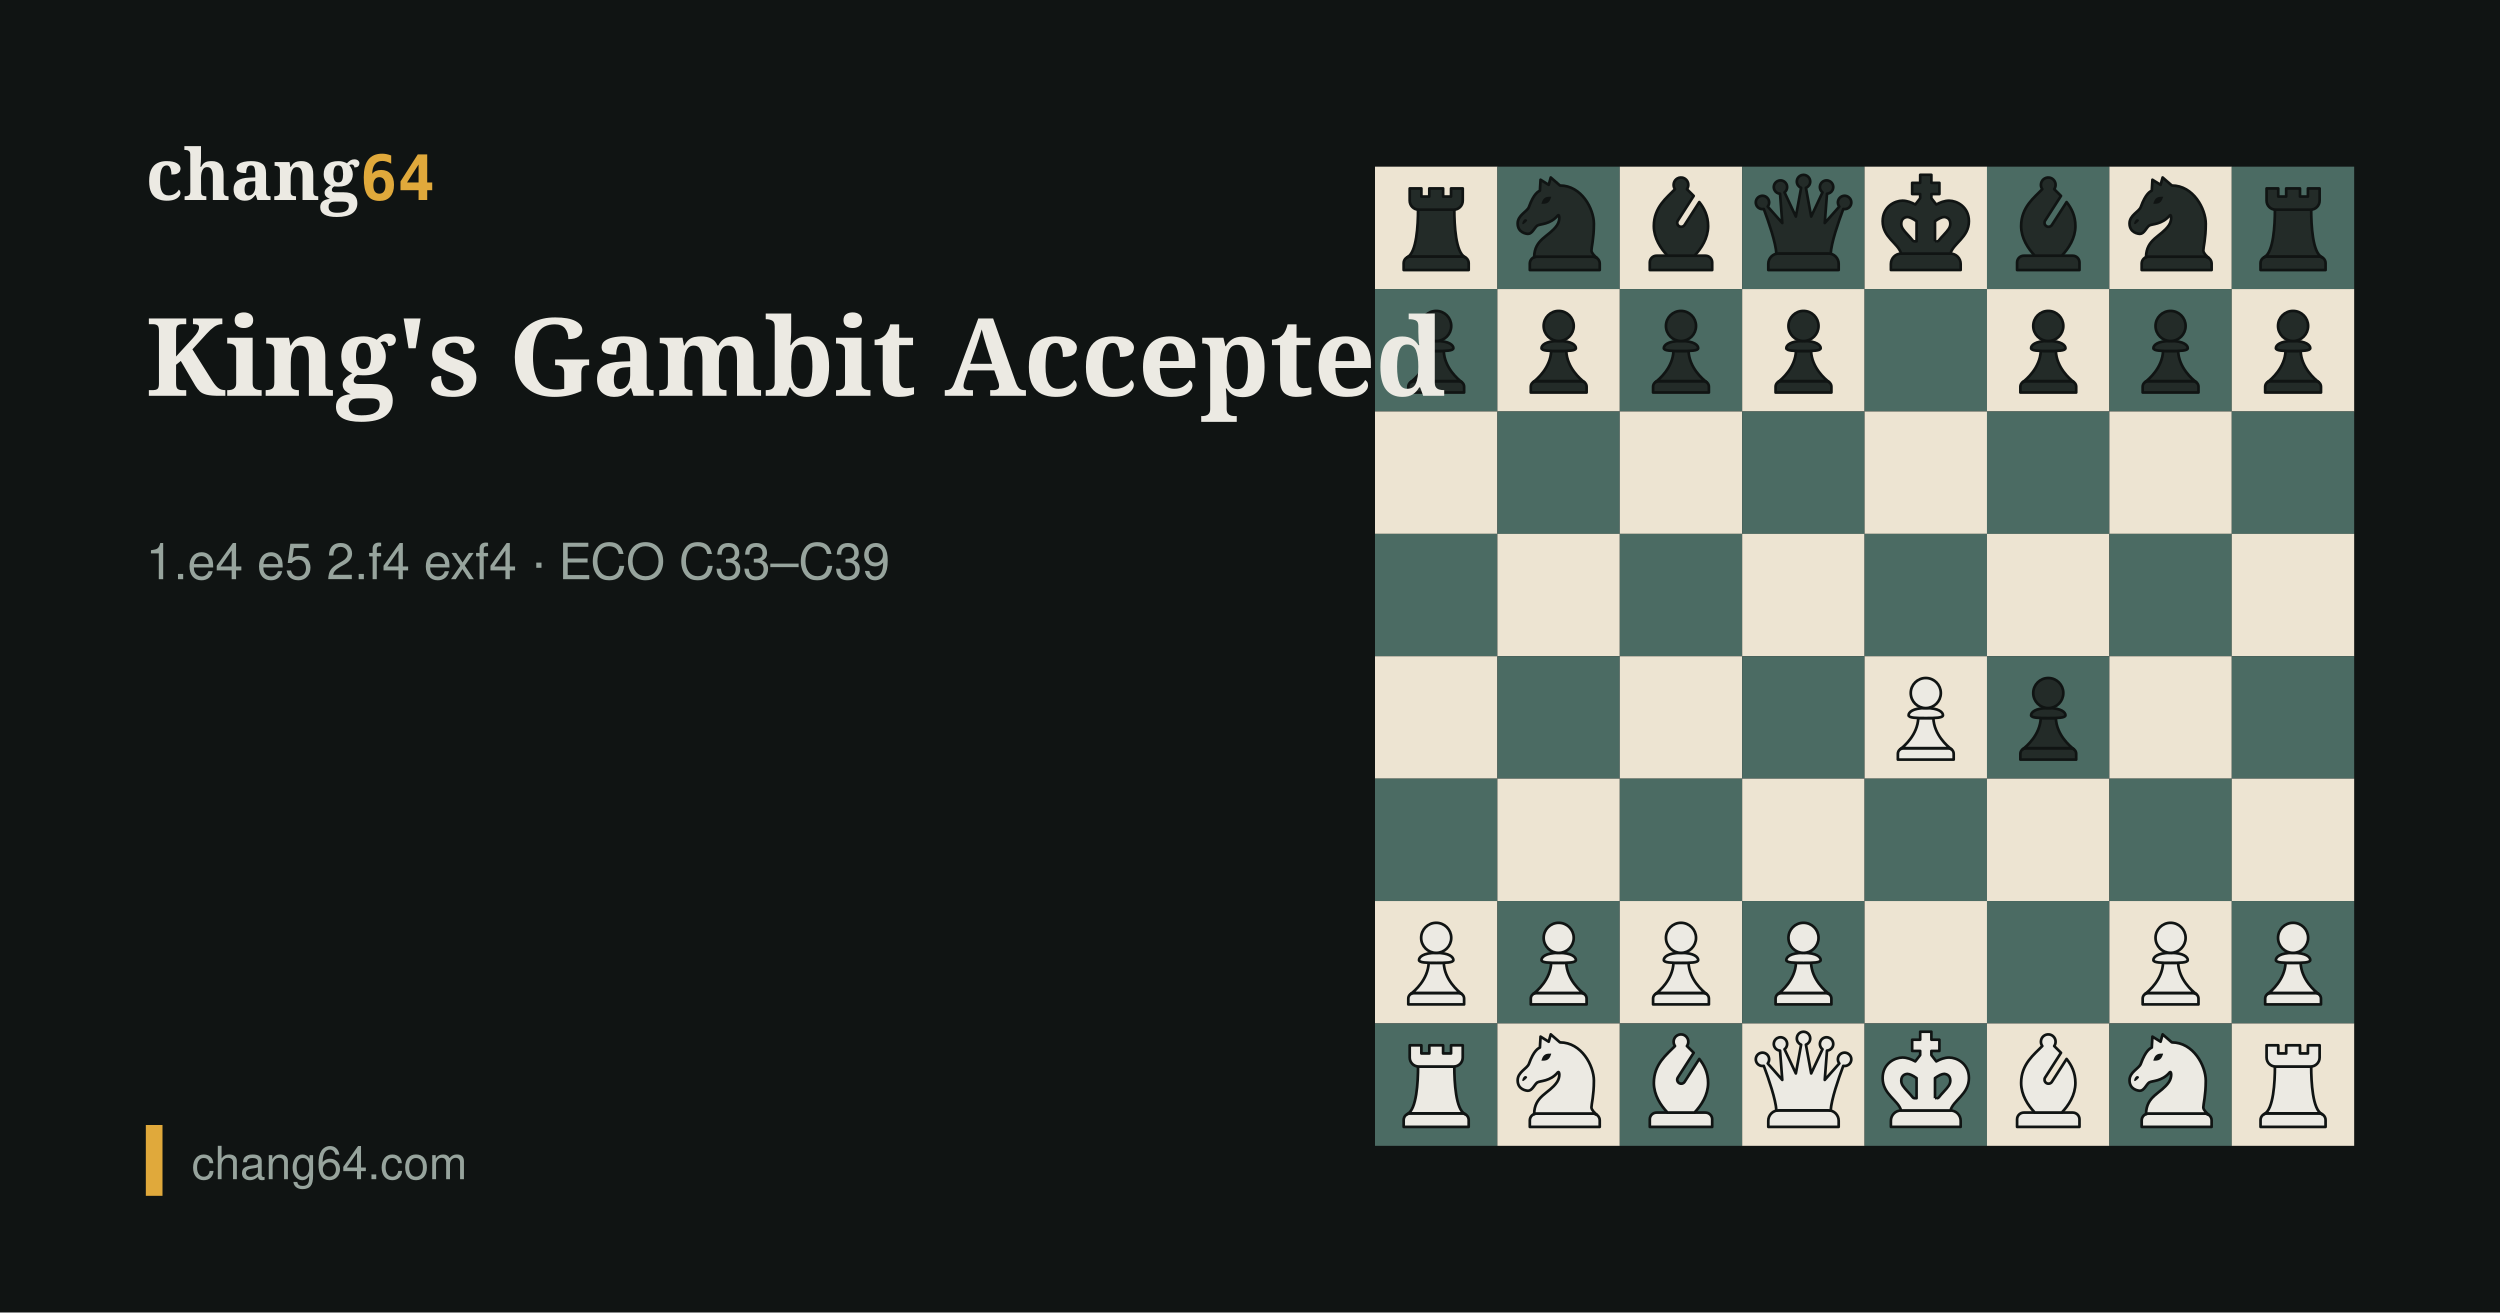
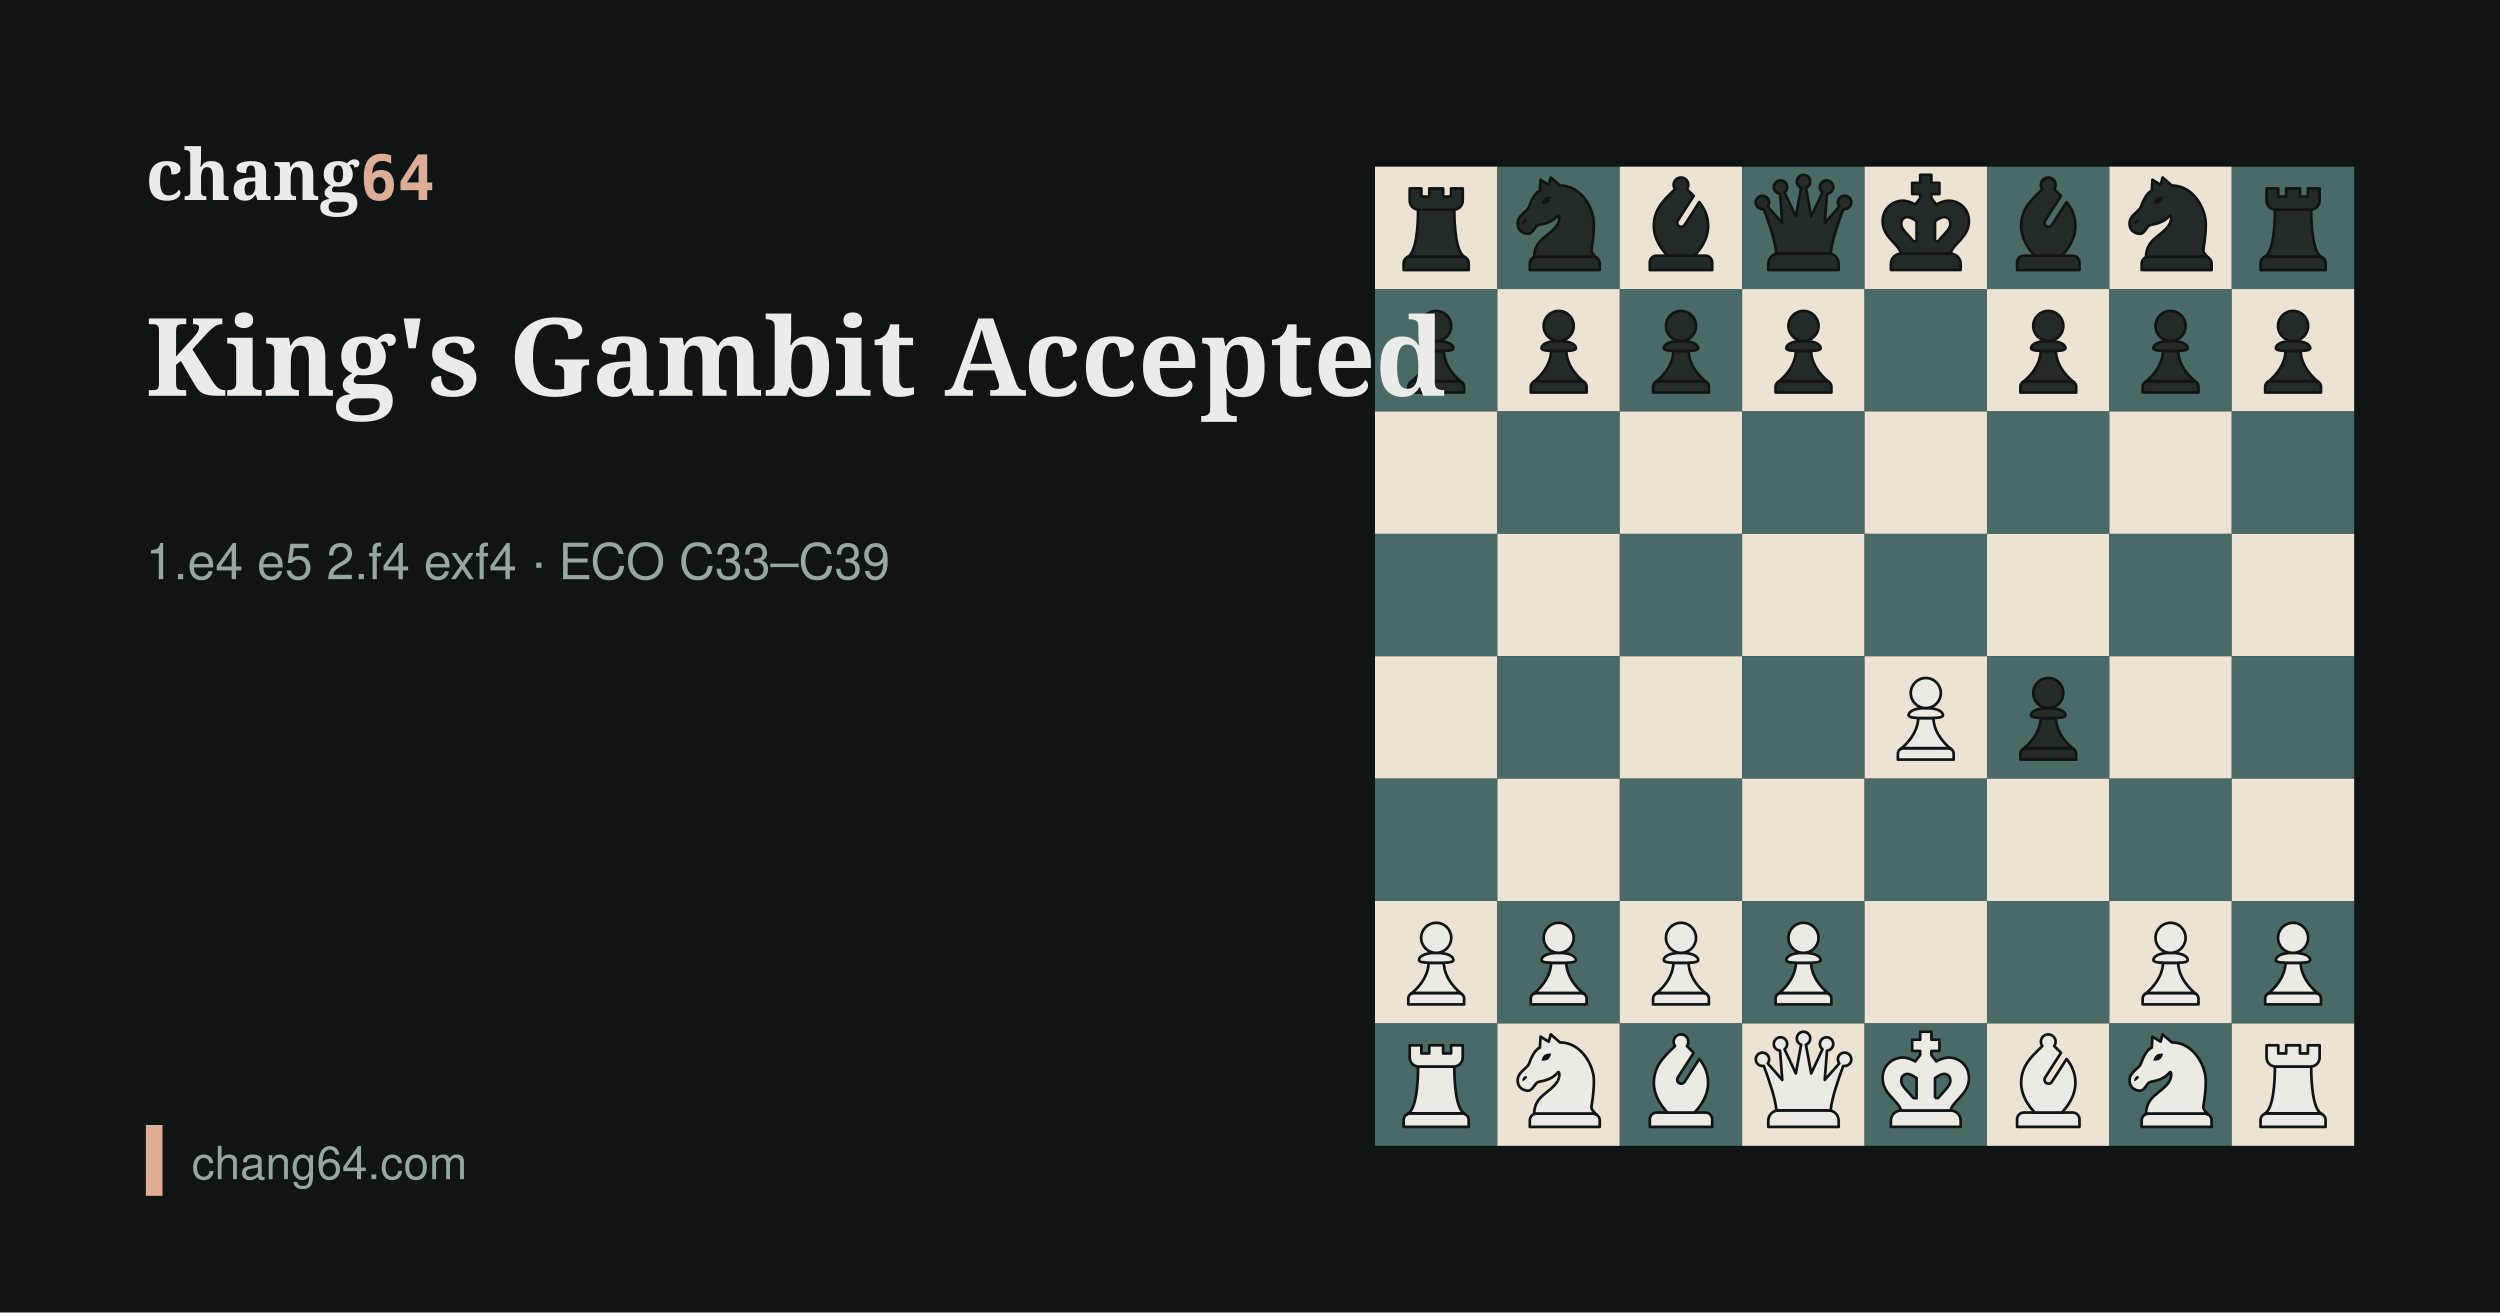
<svg xmlns="http://www.w3.org/2000/svg" width="1200" height="630" viewBox="0 0 1200 630">
-   <rect width="1200" height="630" fill="#101413" />
+   <rect width="1200" height="630" fill="#0F1414" />
  <g transform="translate(660,80)">
-     <rect x="0" y="0" width="58.75" height="58.75" fill="#EDE4D2" />
-     <rect x="58.75" y="0" width="58.75" height="58.75" fill="#4B6B63" />
-     <rect x="117.5" y="0" width="58.75" height="58.75" fill="#EDE4D2" />
-     <rect x="176.25" y="0" width="58.75" height="58.75" fill="#4B6B63" />
-     <rect x="235" y="0" width="58.75" height="58.75" fill="#EDE4D2" />
-     <rect x="293.75" y="0" width="58.75" height="58.75" fill="#4B6B63" />
-     <rect x="352.5" y="0" width="58.75" height="58.75" fill="#EDE4D2" />
-     <rect x="411.25" y="0" width="58.75" height="58.75" fill="#4B6B63" />
-     <rect x="0" y="58.75" width="58.75" height="58.75" fill="#4B6B63" />
-     <rect x="58.75" y="58.75" width="58.75" height="58.75" fill="#EDE4D2" />
-     <rect x="117.5" y="58.75" width="58.75" height="58.75" fill="#4B6B63" />
-     <rect x="176.25" y="58.75" width="58.75" height="58.75" fill="#EDE4D2" />
-     <rect x="235" y="58.75" width="58.75" height="58.75" fill="#4B6B63" />
-     <rect x="293.75" y="58.75" width="58.75" height="58.75" fill="#EDE4D2" />
-     <rect x="352.5" y="58.75" width="58.75" height="58.75" fill="#4B6B63" />
-     <rect x="411.25" y="58.75" width="58.75" height="58.75" fill="#EDE4D2" />
-     <rect x="0" y="117.5" width="58.75" height="58.75" fill="#EDE4D2" />
-     <rect x="58.75" y="117.5" width="58.75" height="58.75" fill="#4B6B63" />
-     <rect x="117.5" y="117.5" width="58.75" height="58.75" fill="#EDE4D2" />
-     <rect x="176.25" y="117.5" width="58.75" height="58.75" fill="#4B6B63" />
-     <rect x="235" y="117.5" width="58.75" height="58.75" fill="#EDE4D2" />
-     <rect x="293.75" y="117.5" width="58.75" height="58.75" fill="#4B6B63" />
-     <rect x="352.5" y="117.5" width="58.75" height="58.75" fill="#EDE4D2" />
-     <rect x="411.25" y="117.5" width="58.75" height="58.75" fill="#4B6B63" />
-     <rect x="0" y="176.25" width="58.75" height="58.75" fill="#4B6B63" />
-     <rect x="58.75" y="176.25" width="58.75" height="58.75" fill="#EDE4D2" />
-     <rect x="117.5" y="176.25" width="58.75" height="58.75" fill="#4B6B63" />
-     <rect x="176.25" y="176.25" width="58.75" height="58.75" fill="#EDE4D2" />
-     <rect x="235" y="176.25" width="58.75" height="58.75" fill="#4B6B63" />
-     <rect x="293.75" y="176.25" width="58.75" height="58.75" fill="#EDE4D2" />
-     <rect x="352.5" y="176.25" width="58.75" height="58.75" fill="#4B6B63" />
-     <rect x="411.25" y="176.25" width="58.75" height="58.75" fill="#EDE4D2" />
-     <rect x="0" y="235" width="58.75" height="58.75" fill="#EDE4D2" />
-     <rect x="58.75" y="235" width="58.75" height="58.75" fill="#4B6B63" />
-     <rect x="117.5" y="235" width="58.75" height="58.75" fill="#EDE4D2" />
-     <rect x="176.25" y="235" width="58.75" height="58.75" fill="#4B6B63" />
-     <rect x="235" y="235" width="58.75" height="58.75" fill="#EDE4D2" />
-     <rect x="293.75" y="235" width="58.75" height="58.75" fill="#4B6B63" />
-     <rect x="352.5" y="235" width="58.75" height="58.75" fill="#EDE4D2" />
-     <rect x="411.25" y="235" width="58.75" height="58.75" fill="#4B6B63" />
-     <rect x="0" y="293.75" width="58.75" height="58.75" fill="#4B6B63" />
-     <rect x="58.75" y="293.75" width="58.75" height="58.75" fill="#EDE4D2" />
-     <rect x="117.5" y="293.75" width="58.75" height="58.75" fill="#4B6B63" />
-     <rect x="176.25" y="293.75" width="58.75" height="58.75" fill="#EDE4D2" />
-     <rect x="235" y="293.75" width="58.75" height="58.75" fill="#4B6B63" />
-     <rect x="293.75" y="293.75" width="58.75" height="58.75" fill="#EDE4D2" />
-     <rect x="352.5" y="293.75" width="58.75" height="58.75" fill="#4B6B63" />
-     <rect x="411.25" y="293.75" width="58.75" height="58.75" fill="#EDE4D2" />
-     <rect x="0" y="352.5" width="58.75" height="58.75" fill="#EDE4D2" />
-     <rect x="58.75" y="352.5" width="58.75" height="58.75" fill="#4B6B63" />
-     <rect x="117.5" y="352.5" width="58.75" height="58.75" fill="#EDE4D2" />
-     <rect x="176.25" y="352.5" width="58.75" height="58.75" fill="#4B6B63" />
-     <rect x="235" y="352.5" width="58.75" height="58.75" fill="#EDE4D2" />
-     <rect x="293.75" y="352.5" width="58.75" height="58.75" fill="#4B6B63" />
-     <rect x="352.5" y="352.5" width="58.75" height="58.75" fill="#EDE4D2" />
-     <rect x="411.25" y="352.5" width="58.75" height="58.75" fill="#4B6B63" />
-     <rect x="0" y="411.25" width="58.75" height="58.75" fill="#4B6B63" />
-     <rect x="58.75" y="411.25" width="58.75" height="58.75" fill="#EDE4D2" />
-     <rect x="117.5" y="411.25" width="58.75" height="58.75" fill="#4B6B63" />
-     <rect x="176.25" y="411.25" width="58.75" height="58.75" fill="#EDE4D2" />
-     <rect x="235" y="411.25" width="58.75" height="58.75" fill="#4B6B63" />
-     <rect x="293.75" y="411.25" width="58.75" height="58.75" fill="#EDE4D2" />
-     <rect x="352.5" y="411.25" width="58.75" height="58.75" fill="#4B6B63" />
-     <rect x="411.25" y="411.25" width="58.75" height="58.75" fill="#EDE4D2" />
+     <rect x="0" y="0" width="58.75" height="58.75" fill="#EDE3D5" />
+     <rect x="58.75" y="0" width="58.75" height="58.75" fill="#4A6A68" />
+     <rect x="117.5" y="0" width="58.75" height="58.75" fill="#EDE3D5" />
+     <rect x="176.25" y="0" width="58.75" height="58.75" fill="#4A6A68" />
+     <rect x="235" y="0" width="58.75" height="58.75" fill="#EDE3D5" />
+     <rect x="293.75" y="0" width="58.75" height="58.75" fill="#4A6A68" />
+     <rect x="352.5" y="0" width="58.75" height="58.75" fill="#EDE3D5" />
+     <rect x="411.25" y="0" width="58.75" height="58.75" fill="#4A6A68" />
+     <rect x="0" y="58.75" width="58.75" height="58.75" fill="#4A6A68" />
+     <rect x="58.75" y="58.75" width="58.75" height="58.75" fill="#EDE3D5" />
+     <rect x="117.5" y="58.75" width="58.75" height="58.75" fill="#4A6A68" />
+     <rect x="176.25" y="58.75" width="58.75" height="58.75" fill="#EDE3D5" />
+     <rect x="235" y="58.75" width="58.75" height="58.75" fill="#4A6A68" />
+     <rect x="293.75" y="58.75" width="58.75" height="58.75" fill="#EDE3D5" />
+     <rect x="352.5" y="58.75" width="58.75" height="58.75" fill="#4A6A68" />
+     <rect x="411.25" y="58.75" width="58.75" height="58.75" fill="#EDE3D5" />
+     <rect x="0" y="117.5" width="58.75" height="58.75" fill="#EDE3D5" />
+     <rect x="58.75" y="117.5" width="58.75" height="58.75" fill="#4A6A68" />
+     <rect x="117.5" y="117.5" width="58.75" height="58.75" fill="#EDE3D5" />
+     <rect x="176.25" y="117.5" width="58.75" height="58.75" fill="#4A6A68" />
+     <rect x="235" y="117.5" width="58.75" height="58.75" fill="#EDE3D5" />
+     <rect x="293.75" y="117.5" width="58.75" height="58.75" fill="#4A6A68" />
+     <rect x="352.5" y="117.5" width="58.75" height="58.75" fill="#EDE3D5" />
+     <rect x="411.25" y="117.5" width="58.75" height="58.75" fill="#4A6A68" />
+     <rect x="0" y="176.25" width="58.75" height="58.75" fill="#4A6A68" />
+     <rect x="58.75" y="176.25" width="58.75" height="58.75" fill="#EDE3D5" />
+     <rect x="117.5" y="176.25" width="58.75" height="58.75" fill="#4A6A68" />
+     <rect x="176.25" y="176.25" width="58.75" height="58.75" fill="#EDE3D5" />
+     <rect x="235" y="176.25" width="58.75" height="58.75" fill="#4A6A68" />
+     <rect x="293.75" y="176.25" width="58.75" height="58.75" fill="#EDE3D5" />
+     <rect x="352.5" y="176.25" width="58.75" height="58.75" fill="#4A6A68" />
+     <rect x="411.25" y="176.25" width="58.75" height="58.75" fill="#EDE3D5" />
+     <rect x="0" y="235" width="58.75" height="58.75" fill="#EDE3D5" />
+     <rect x="58.75" y="235" width="58.75" height="58.75" fill="#4A6A68" />
+     <rect x="117.5" y="235" width="58.75" height="58.75" fill="#EDE3D5" />
+     <rect x="176.25" y="235" width="58.75" height="58.75" fill="#4A6A68" />
+     <rect x="235" y="235" width="58.75" height="58.75" fill="#EDE3D5" />
+     <rect x="293.75" y="235" width="58.75" height="58.75" fill="#4A6A68" />
+     <rect x="352.5" y="235" width="58.75" height="58.75" fill="#EDE3D5" />
+     <rect x="411.25" y="235" width="58.75" height="58.75" fill="#4A6A68" />
+     <rect x="0" y="293.75" width="58.75" height="58.75" fill="#4A6A68" />
+     <rect x="58.75" y="293.75" width="58.75" height="58.75" fill="#EDE3D5" />
+     <rect x="117.5" y="293.75" width="58.75" height="58.75" fill="#4A6A68" />
+     <rect x="176.25" y="293.75" width="58.75" height="58.75" fill="#EDE3D5" />
+     <rect x="235" y="293.75" width="58.75" height="58.75" fill="#4A6A68" />
+     <rect x="293.75" y="293.75" width="58.75" height="58.75" fill="#EDE3D5" />
+     <rect x="352.5" y="293.75" width="58.75" height="58.75" fill="#4A6A68" />
+     <rect x="411.25" y="293.75" width="58.75" height="58.75" fill="#EDE3D5" />
+     <rect x="0" y="352.5" width="58.75" height="58.75" fill="#EDE3D5" />
+     <rect x="58.75" y="352.5" width="58.75" height="58.75" fill="#4A6A68" />
+     <rect x="117.5" y="352.5" width="58.75" height="58.75" fill="#EDE3D5" />
+     <rect x="176.25" y="352.5" width="58.75" height="58.75" fill="#4A6A68" />
+     <rect x="235" y="352.5" width="58.75" height="58.75" fill="#EDE3D5" />
+     <rect x="293.75" y="352.5" width="58.75" height="58.75" fill="#4A6A68" />
+     <rect x="352.5" y="352.5" width="58.75" height="58.75" fill="#EDE3D5" />
+     <rect x="411.25" y="352.5" width="58.75" height="58.75" fill="#4A6A68" />
+     <rect x="0" y="411.25" width="58.75" height="58.75" fill="#4A6A68" />
+     <rect x="58.75" y="411.25" width="58.75" height="58.75" fill="#EDE3D5" />
+     <rect x="117.5" y="411.25" width="58.75" height="58.75" fill="#4A6A68" />
+     <rect x="176.25" y="411.25" width="58.75" height="58.75" fill="#EDE3D5" />
+     <rect x="235" y="411.25" width="58.75" height="58.75" fill="#4A6A68" />
+     <rect x="293.75" y="411.25" width="58.75" height="58.75" fill="#EDE3D5" />
+     <rect x="352.5" y="411.25" width="58.75" height="58.75" fill="#4A6A68" />
+     <rect x="411.25" y="411.25" width="58.75" height="58.75" fill="#EDE3D5" />
    <defs>
      <symbol id="pbr" viewBox="0 0 45 45">
        <path d="M12.99,33.03h19.01c1.35,0,2.45,1.1,2.45,2.45v2.52H10.54v-2.52c0-1.35,1.1-2.45,2.45-2.45Z" fill="#232b28" stroke="#101413" stroke-linecap="round" stroke-linejoin="round" />
        <path d="M29.17,15.8c-.07,0-.15.01-.23.01h-12.88c-.08,0-.15,0-.23-.01-.01,5.69-.51,15.85-3.95,17.49,0,0,0,0,0,0,.33-.17.71-.27,1.11-.27h19.01c.4,0,.78.1,1.11.27,0,0,0,0,0,0-3.45-1.65-3.94-11.8-3.95-17.49Z" fill="#232b28" stroke="#101413" stroke-linecap="round" stroke-linejoin="round" />
        <path d="M27.96,8v2.99h-2.92v-2.99h-5.07v2.99h-2.92v-2.99h-4.29v4.5c0,1.83,1.48,3.31,3.31,3.31h12.88c1.83,0,3.31-1.48,3.31-3.31v-4.5h-4.29Z" fill="#232b28" stroke="#101413" stroke-linecap="round" stroke-linejoin="round" />
      </symbol>
      <symbol id="pbn" viewBox="0 0 45 45">
        <path d="M14.4,33.1h20.67c1.39,0,2.52,1.13,2.52,2.52v2.38H11.88v-2.38c0-1.39,1.13-2.52,2.52-2.52Z" fill="#232b28" stroke="#101413" stroke-linecap="round" stroke-linejoin="round" stroke-width="1" />
        <path d="M14.65,21.66c.97-.66,4.68-.28,7.56-3.75.52-.62.98,1.68-.34,3.64-2.86,4.23-8.3,4.94-8.39,11.72.29-.11.6-.18.92-.18h20.67c.52,0,1,.16,1.4.42-.55-.46-1.93-1.71-1.93-2.68,0-1.21.9-4.35.9-9.83s-4.54-14.07-12.47-14.07l-3.39-2.95-.75,2.7-3-1.87s-.15,2.38-.24,4.01c-.54.3-2.22.96-4.03,5.99-.63,1.75-4.15,3-4.15,6.07,0,3.41,3.21,3.83,3.82,3.83,1.57,0,2.36-2.34,3.42-3.06Z" fill="#232b28" stroke="#101413" stroke-linecap="round" stroke-linejoin="round" stroke-width="1" />
        <path d="M18.54,13.2c.9-.63.98-1.58,1.21-2.02.03-.06-.02-.12-.08-.12-.49.06-1.4-.18-2.31.45-.9.64-.98,1.58-1.2,2.02-.03.06.02.12.08.12.49-.06,1.4.18,2.3-.45Z" fill="#101413" />
        <path d="M10.24,20.58c-.46.42-.86.73-1.07.5s.14-1.16.6-1.57.87-.16,1.08.07-.15.59-.61,1.01Z" fill="#101413" />
      </symbol>
      <symbol id="pbb" viewBox="0 0 45 45">
        <path d="M13.5,32.74h18c1.36,0,2.47,1.11,2.47,2.47v2.79H11.03v-2.79c0-1.36,1.11-2.47,2.47-2.47Z" fill="#232b28" stroke="#101413" stroke-linecap="round" stroke-linejoin="round" stroke-width="1" />
        <path d="M27.46,32.74c2.5-2.65,5.01-6.42,5.01-10.9,0-3.8-1.45-6.58-3.24-8.82l-5.4,8.41c-.44.69-1.36.89-2.04.45h0c-.69-.44-.89-1.36-.45-2.04l5.83-9.09c-.88-.88-1.74-1.69-2.49-2.47.4-.56.6-1.27.47-2.04-.18-1.1-1.08-2.02-2.18-2.21-1.7-.29-3.18,1.01-3.18,2.66,0,.59.19,1.13.51,1.58-2.94,3.06-7.78,6.6-7.78,13.55,0,4.48,2.51,8.26,5.01,10.9h9.93Z" fill="#232b28" stroke="#101413" stroke-linecap="round" stroke-linejoin="round" stroke-width="1" />
      </symbol>
      <symbol id="pbq" viewBox="0 0 45 45">
        <path d="M31.62,31.91H13.38c-2.1,0-3.82,1.72-3.82,3.82v2.27h25.88v-2.27c0-2.11-1.71-3.82-3.82-3.82Z" fill="#232b28" stroke="#101413" stroke-linecap="round" stroke-linejoin="round" />
        <path d="M39.59,11.71c-.8-1.1-2.33-1.34-3.43-.54s-1.34,2.33-.54,3.43c.02.02.04.04.05.07l-5.35,6.05.82-10.77c.83-.06,1.62-.53,2.03-1.33.62-1.21.14-2.69-1.07-3.3-.19-.1-.39-.16-.58-.21h0s0,0,0,0c-1.07-.24-2.2.26-2.72,1.28-.55,1.07-.23,2.35.69,3.06l-4.16,8.89-1.94-10.57c.93-.35,1.58-1.25,1.58-2.29,0-1.36-1.1-2.46-2.46-2.46h0c-1.36,0-2.46,1.1-2.46,2.46,0,1.05.66,1.94,1.58,2.29l-1.94,10.57-4.16-8.89c.92-.71,1.23-1.99.69-3.06-.52-1.02-1.65-1.52-2.72-1.28h0s0,0,0,0c-.2.04-.39.11-.58.21-1.21.62-1.69,2.1-1.07,3.3.41.8,1.19,1.28,2.03,1.33l.82,10.77-5.35-6.05s.04-.04.05-.07c.8-1.1.55-2.63-.54-3.43s-2.63-.55-3.43.54c-.8,1.1-.55,2.63.54,3.43.58.42,1.29.55,1.94.42,1.81,4.84,4.41,12.39,4.63,16.46.28-.06.56-.1.86-.1h18.24c.3,0,.58.04.86.1.22-4.07,2.81-11.61,4.63-16.46.65.13,1.36,0,1.94-.42,1.1-.8,1.34-2.33.54-3.43Z" fill="#232b28" stroke="#101413" stroke-linecap="round" stroke-linejoin="round" />
      </symbol>
      <symbol id="pbk" viewBox="0 0 45 45">
        <path d="M31.54,31.96H13.46c-2.08,0-3.79,1.7-3.79,3.79v2.25h25.66v-2.25c0-2.09-1.7-3.79-3.79-3.79Z" fill="#232b28" stroke="#101413" stroke-linecap="round" stroke-linejoin="round" stroke-width=".98" />
        <path d="M31.08,12.5c-1.67,0-3.32.64-4.72,1.42l-1.8-2.32v-1.53h2.95v-4.12h-2.95v-2.95h-4.12v2.95h-2.95v4.12h2.95v1.53l-1.8,2.32c-1.4-.78-3.05-1.42-4.72-1.42-2.74,0-7.28,2.13-7.28,7.55,0,5.98,5.8,8.15,6.78,11.92.01,0,.03,0,.04,0h18.08s.03,0,.04,0c.97-3.77,6.78-5.94,6.78-11.92,0-5.41-4.54-7.55-7.28-7.55ZM29.1,25.07c-.58.62-1.23,1.31-1.82,2.09-.14.18-.35.29-.58.29-.35,0-.84,0-.81,0v-7.39c1.3-.96,2.57-1.55,3.39-1.56.42.03,2.24.27,2.24,2.46,0,1.37-.74,2.3-2.42,4.1ZM13.48,20.97c0-2.19,1.82-2.44,2.24-2.46.82.01,2.09.6,3.39,1.56v7.39s-.46,0-.81,0c-.23,0-.44-.11-.58-.29-.59-.77-1.24-1.46-1.82-2.09-1.68-1.8-2.42-2.73-2.42-4.1Z" fill="#232b28" stroke="#101413" stroke-linecap="round" stroke-linejoin="round" stroke-width=".98" />
      </symbol>
      <symbol id="pbp" viewBox="0 0 45 45">
        <path d="M14.31,33.79h16.38c1.14,0,2.07.93,2.07,2.07v2.14H12.24v-2.14c0-1.14.93-2.07,2.07-2.07Z" fill="#232b28" stroke="#101413" stroke-linecap="round" stroke-linejoin="round" />
        <path d="M31.85,34.14c-1.31-1.01-6.34-5.24-6.57-11.44-.84.03-1.78.03-2.77.03s-1.94,0-2.77-.03c-.24,6.2-5.26,10.43-6.57,11.44,0,0,0,0,0,0,.33-.22.73-.35,1.16-.35h16.38c.43,0,.83.13,1.16.35,0,0,0,0,0,0Z" fill="#232b28" stroke="#101413" stroke-linecap="round" stroke-linejoin="round" />
        <path d="M28.82,21.68c0,1.02-2.83,1.05-6.32,1.05s-6.32-.04-6.32-1.05,1.41-2.63,6.32-2.63,6.32,1.61,6.32,2.63Z" fill="#232b28" stroke="#101413" stroke-linecap="round" stroke-linejoin="round" />
        <circle cx="22.5" cy="13.53" r="5.53" fill="#232b28" stroke="#101413" stroke-linecap="round" stroke-linejoin="round" />
      </symbol>
      <symbol id="pwp" viewBox="0 0 45 45">
        <path d="M14.31,33.79h16.38c1.14,0,2.07.93,2.07,2.07v2.14H12.24v-2.14c0-1.14.93-2.07,2.07-2.07Z" fill="#eceae3" stroke="#101413" stroke-linecap="round" stroke-linejoin="round" />
        <path d="M31.85,34.14c-1.31-1.01-6.34-5.24-6.57-11.44-.84.03-1.78.03-2.77.03s-1.94,0-2.77-.03c-.24,6.2-5.26,10.43-6.57,11.44,0,0,0,0,0,0,.33-.22.73-.35,1.16-.35h16.38c.43,0,.83.13,1.16.35,0,0,0,0,0,0Z" fill="#eceae3" stroke="#101413" stroke-linecap="round" stroke-linejoin="round" />
        <path d="M28.82,21.68c0,1.02-2.83,1.05-6.32,1.05s-6.32-.04-6.32-1.05,1.41-2.63,6.32-2.63,6.32,1.61,6.32,2.63Z" fill="#eceae3" stroke="#101413" stroke-linecap="round" stroke-linejoin="round" />
        <circle cx="22.5" cy="13.53" r="5.53" fill="#eceae3" stroke="#101413" stroke-linecap="round" stroke-linejoin="round" />
      </symbol>
      <symbol id="pwr" viewBox="0 0 45 45">
        <path d="M12.99,33.03h19.01c1.35,0,2.45,1.1,2.45,2.45v2.52H10.54v-2.52c0-1.35,1.1-2.45,2.45-2.45Z" fill="#eceae3" stroke="#101413" stroke-linecap="round" stroke-linejoin="round" />
        <path d="M29.17,15.8c-.07,0-.15.01-.23.01h-12.88c-.08,0-.15,0-.23-.01-.01,5.69-.51,15.85-3.95,17.49,0,0,0,0,0,0,.33-.17.71-.27,1.11-.27h19.01c.4,0,.78.1,1.11.27,0,0,0,0,0,0-3.45-1.65-3.94-11.8-3.95-17.49Z" fill="#eceae3" stroke="#101413" stroke-linecap="round" stroke-linejoin="round" />
        <path d="M27.96,8v2.99h-2.92v-2.99h-5.07v2.99h-2.92v-2.99h-4.29v4.5c0,1.83,1.48,3.31,3.31,3.31h12.88c1.83,0,3.31-1.48,3.31-3.31v-4.5h-4.29Z" fill="#eceae3" stroke="#101413" stroke-linecap="round" stroke-linejoin="round" />
      </symbol>
      <symbol id="pwn" viewBox="0 0 45 45">
        <path d="M14.4,33.1h20.67c1.39,0,2.52,1.13,2.52,2.52v2.38H11.88v-2.38c0-1.39,1.13-2.52,2.52-2.52Z" fill="#eceae3" stroke="#101413" stroke-linecap="round" stroke-linejoin="round" stroke-width="1" />
        <path d="M14.65,21.66c.97-.66,4.68-.28,7.56-3.75.52-.62.98,1.68-.34,3.64-2.86,4.23-8.3,4.94-8.39,11.72.29-.11.6-.18.92-.18h20.67c.52,0,1,.16,1.4.42-.55-.46-1.93-1.71-1.93-2.68,0-1.21.9-4.35.9-9.83s-4.54-14.07-12.47-14.07l-3.39-2.95-.75,2.7-3-1.87s-.15,2.38-.24,4.01c-.54.3-2.22.96-4.03,5.99-.63,1.75-4.15,3-4.15,6.07,0,3.41,3.21,3.83,3.82,3.83,1.57,0,2.36-2.34,3.42-3.06Z" fill="#eceae3" stroke="#101413" stroke-linecap="round" stroke-linejoin="round" stroke-width="1" />
        <path d="M18.54,13.2c.9-.63.98-1.58,1.21-2.02.03-.06-.02-.12-.08-.12-.49.06-1.4-.18-2.31.45-.9.64-.98,1.58-1.2,2.02-.03.06.02.12.08.12.49-.06,1.4.18,2.3-.45Z" fill="#101413" />
        <path d="M10.24,20.58c-.46.42-.86.73-1.07.5s.14-1.16.6-1.57.87-.16,1.08.07-.15.59-.61,1.01Z" fill="#101413" />
      </symbol>
      <symbol id="pwb" viewBox="0 0 45 45">
        <path d="M13.5,32.74h18c1.36,0,2.47,1.11,2.47,2.47v2.79H11.03v-2.79c0-1.36,1.11-2.47,2.47-2.47Z" fill="#eceae3" stroke="#101413" stroke-linecap="round" stroke-linejoin="round" stroke-width="1" />
        <path d="M27.46,32.74c2.5-2.65,5.01-6.42,5.01-10.9,0-3.8-1.45-6.58-3.24-8.82l-5.4,8.41c-.44.69-1.36.89-2.04.45h0c-.69-.44-.89-1.36-.45-2.04l5.83-9.09c-.88-.88-1.74-1.69-2.49-2.47.4-.56.6-1.27.47-2.04-.18-1.1-1.08-2.02-2.18-2.21-1.7-.29-3.18,1.01-3.18,2.66,0,.59.19,1.13.51,1.58-2.94,3.06-7.78,6.6-7.78,13.55,0,4.48,2.51,8.26,5.01,10.9h9.93Z" fill="#eceae3" stroke="#101413" stroke-linecap="round" stroke-linejoin="round" stroke-width="1" />
      </symbol>
      <symbol id="pwq" viewBox="0 0 45 45">
        <path d="M31.62,31.91H13.38c-2.1,0-3.82,1.72-3.82,3.82v2.27h25.88v-2.27c0-2.11-1.71-3.82-3.82-3.82Z" fill="#eceae3" stroke="#101413" stroke-linecap="round" stroke-linejoin="round" />
        <path d="M39.59,11.71c-.8-1.1-2.33-1.34-3.43-.54s-1.34,2.33-.54,3.43c.02.02.04.04.05.07l-5.35,6.05.82-10.77c.83-.06,1.62-.53,2.03-1.33.62-1.21.14-2.69-1.07-3.3-.19-.1-.39-.16-.58-.21h0s0,0,0,0c-1.07-.24-2.2.26-2.72,1.28-.55,1.07-.23,2.35.69,3.06l-4.16,8.89-1.94-10.57c.93-.35,1.58-1.25,1.58-2.29,0-1.36-1.1-2.46-2.46-2.46h0c-1.36,0-2.46,1.1-2.46,2.46,0,1.05.66,1.94,1.58,2.29l-1.94,10.57-4.16-8.89c.92-.71,1.23-1.99.69-3.06-.52-1.02-1.65-1.52-2.72-1.28h0s0,0,0,0c-.2.04-.39.11-.58.21-1.21.62-1.69,2.1-1.07,3.3.41.8,1.19,1.28,2.03,1.33l.82,10.77-5.35-6.05s.04-.04.05-.07c.8-1.1.55-2.63-.54-3.43s-2.63-.55-3.43.54c-.8,1.1-.55,2.63.54,3.43.58.42,1.29.55,1.94.42,1.81,4.84,4.41,12.39,4.63,16.46.28-.06.56-.1.86-.1h18.24c.3,0,.58.04.86.1.22-4.07,2.81-11.61,4.63-16.46.65.13,1.36,0,1.94-.42,1.1-.8,1.34-2.33.54-3.43Z" fill="#eceae3" stroke="#101413" stroke-linecap="round" stroke-linejoin="round" />
      </symbol>
      <symbol id="pwk" viewBox="0 0 45 45">
        <path d="M31.54,31.96H13.46c-2.08,0-3.79,1.7-3.79,3.79v2.25h25.66v-2.25c0-2.09-1.7-3.79-3.79-3.79Z" fill="#eceae3" stroke="#101413" stroke-linecap="round" stroke-linejoin="round" stroke-width=".98" />
        <path d="M31.08,12.5c-1.67,0-3.32.64-4.72,1.42l-1.8-2.32v-1.53h2.95v-4.12h-2.95v-2.95h-4.12v2.95h-2.95v4.12h2.95v1.53l-1.8,2.32c-1.4-.78-3.05-1.42-4.72-1.42-2.74,0-7.28,2.13-7.28,7.55,0,5.98,5.8,8.15,6.78,11.92.01,0,.03,0,.04,0h18.08s.03,0,.04,0c.97-3.77,6.78-5.94,6.78-11.92,0-5.41-4.54-7.55-7.28-7.55ZM29.1,25.07c-.58.62-1.23,1.31-1.82,2.09-.14.18-.35.29-.58.29-.35,0-.84,0-.81,0v-7.39c1.3-.96,2.57-1.55,3.39-1.56.42.03,2.24.27,2.24,2.46,0,1.37-.74,2.3-2.42,4.1ZM13.48,20.97c0-2.19,1.82-2.44,2.24-2.46.82.01,2.09.6,3.39,1.56v7.39s-.46,0-.81,0c-.23,0-.44-.11-.58-.29-.59-.77-1.24-1.46-1.82-2.09-1.68-1.8-2.42-2.73-2.42-4.1Z" fill="#eceae3" stroke="#101413" stroke-linecap="round" stroke-linejoin="round" stroke-width=".98" />
      </symbol>
    </defs>
    <use href="#pbr" x="0.0" y="0.0" width="58.75" height="58.75" />
    <use href="#pbn" x="58.8" y="0.0" width="58.75" height="58.75" />
    <use href="#pbb" x="117.5" y="0.0" width="58.75" height="58.75" />
    <use href="#pbq" x="176.3" y="0.0" width="58.75" height="58.75" />
    <use href="#pbk" x="235.0" y="0.0" width="58.75" height="58.75" />
    <use href="#pbb" x="293.8" y="0.0" width="58.75" height="58.75" />
    <use href="#pbn" x="352.5" y="0.0" width="58.75" height="58.75" />
    <use href="#pbr" x="411.3" y="0.0" width="58.75" height="58.75" />
    <use href="#pbp" x="0.0" y="58.8" width="58.75" height="58.75" />
    <use href="#pbp" x="58.8" y="58.8" width="58.75" height="58.75" />
    <use href="#pbp" x="117.5" y="58.8" width="58.75" height="58.75" />
    <use href="#pbp" x="176.3" y="58.8" width="58.75" height="58.75" />
    <use href="#pbp" x="293.8" y="58.8" width="58.75" height="58.75" />
    <use href="#pbp" x="352.5" y="58.8" width="58.75" height="58.75" />
    <use href="#pbp" x="411.3" y="58.8" width="58.75" height="58.75" />
    <use href="#pwp" x="235.0" y="235.0" width="58.75" height="58.75" />
    <use href="#pbp" x="293.8" y="235.0" width="58.75" height="58.75" />
    <use href="#pwp" x="0.0" y="352.5" width="58.75" height="58.75" />
    <use href="#pwp" x="58.8" y="352.5" width="58.75" height="58.75" />
    <use href="#pwp" x="117.5" y="352.5" width="58.75" height="58.75" />
    <use href="#pwp" x="176.3" y="352.5" width="58.75" height="58.75" />
    <use href="#pwp" x="352.5" y="352.5" width="58.75" height="58.75" />
    <use href="#pwp" x="411.3" y="352.5" width="58.75" height="58.75" />
    <use href="#pwr" x="0.0" y="411.3" width="58.75" height="58.75" />
    <use href="#pwn" x="58.8" y="411.3" width="58.75" height="58.75" />
    <use href="#pwb" x="117.5" y="411.3" width="58.75" height="58.75" />
    <use href="#pwq" x="176.3" y="411.3" width="58.75" height="58.75" />
    <use href="#pwk" x="235.0" y="411.3" width="58.75" height="58.75" />
    <use href="#pwb" x="293.8" y="411.3" width="58.75" height="58.75" />
    <use href="#pwn" x="352.5" y="411.3" width="58.75" height="58.75" />
    <use href="#pwr" x="411.3" y="411.3" width="58.75" height="58.75" />
  </g>
-   <text x="70" y="190" font-family="Georgia,serif" font-size="52" font-weight="600" fill="#ECEAE3">King's Gambit Accepted</text>
-   <text x="70" y="278" font-family="Helvetica,Arial,sans-serif" font-size="24" fill="#97A49D">1.e4 e5 2.f4 exf4  ·  ECO C33–C39</text>
-   <text x="70" y="96" font-family="Georgia,serif" font-size="34" font-weight="600" fill="#ECEAE3">chang<tspan fill="#E0A93B" font-family="monospace" font-size="30">64</tspan>
+   <text x="70" y="190" font-family="Georgia,serif" font-size="52" font-weight="600" fill="#EAECEA">King's Gambit Accepted</text>
+   <text x="70" y="278" font-family="Helvetica,Arial,sans-serif" font-size="24" fill="#96A5A5">1.e4 e5 2.f4 exf4  ·  ECO C33–C39</text>
+   <text x="70" y="96" font-family="Georgia,serif" font-size="34" font-weight="600" fill="#EAECEA">chang<tspan fill="#DDAE95" font-family="monospace" font-size="30">64</tspan>
  </text>
-   <rect x="70" y="540" width="8" height="34" fill="#E0A93B" />
-   <text x="92" y="566" font-family="Helvetica,Arial,sans-serif" font-size="22" fill="#97A49D">chang64.com</text>
+   <rect x="70" y="540" width="8" height="34" fill="#DDAE95" />
+   <text x="92" y="566" font-family="Helvetica,Arial,sans-serif" font-size="22" fill="#96A5A5">chang64.com</text>
</svg>
